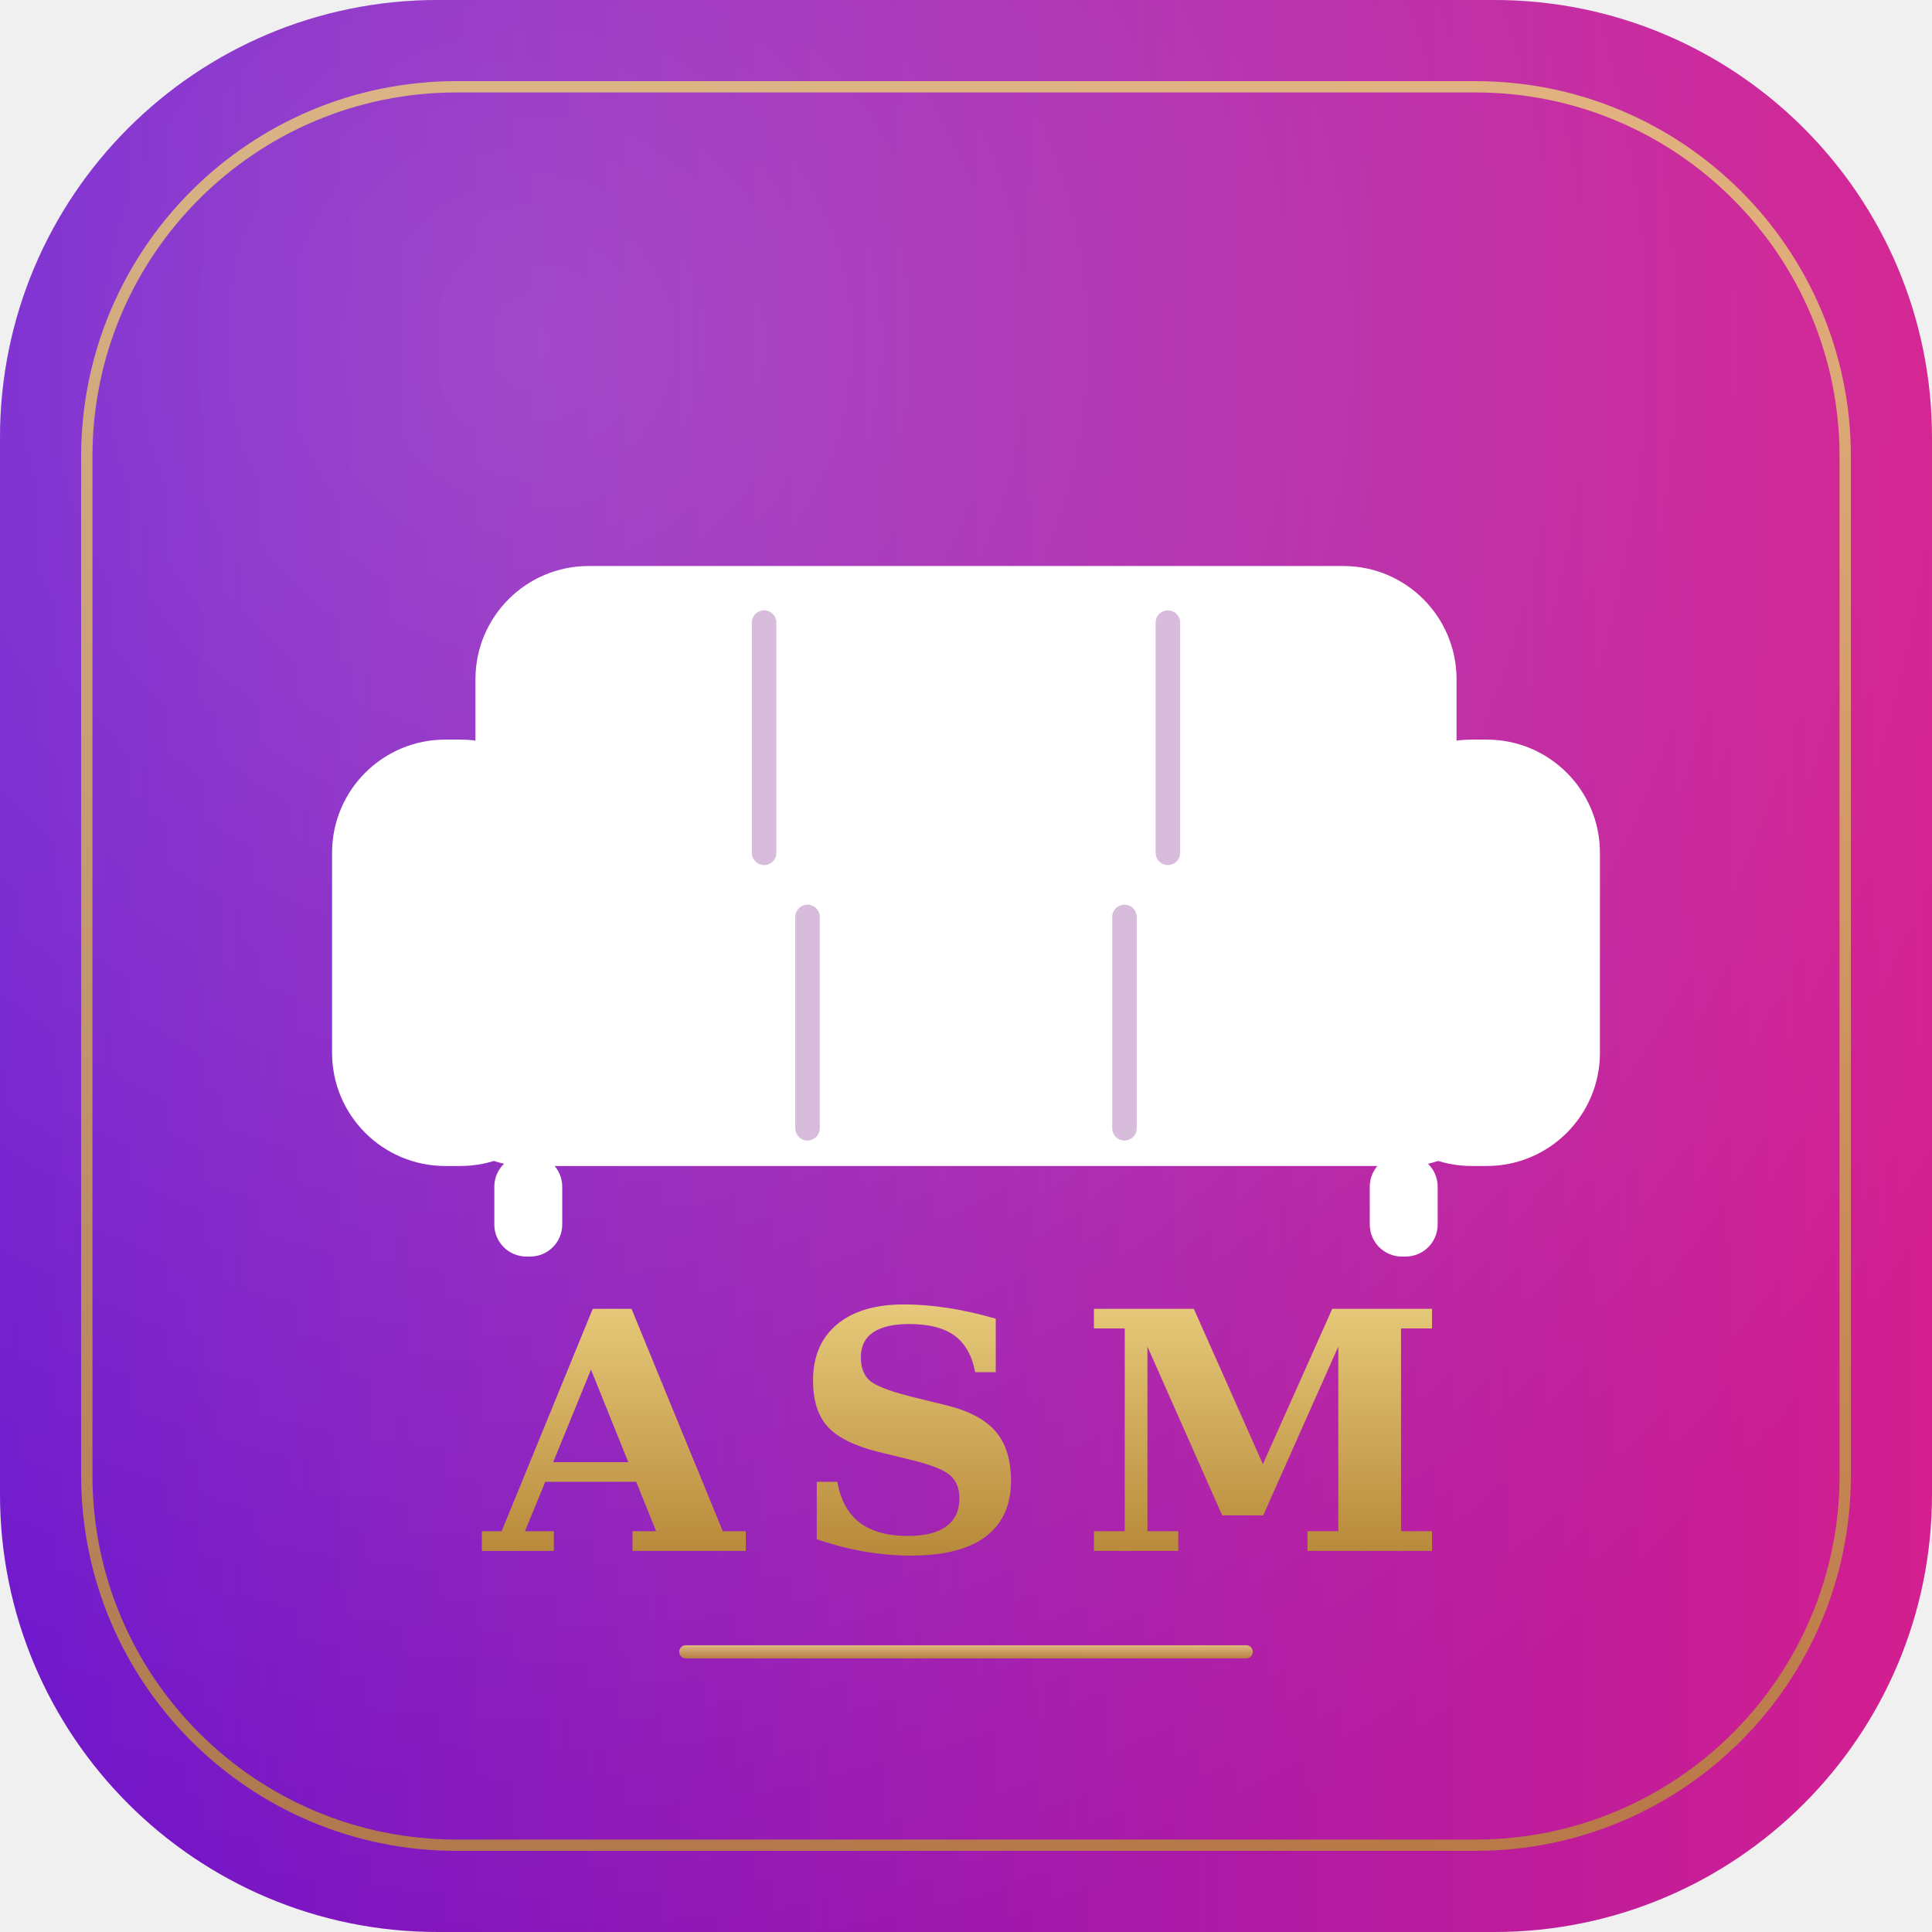
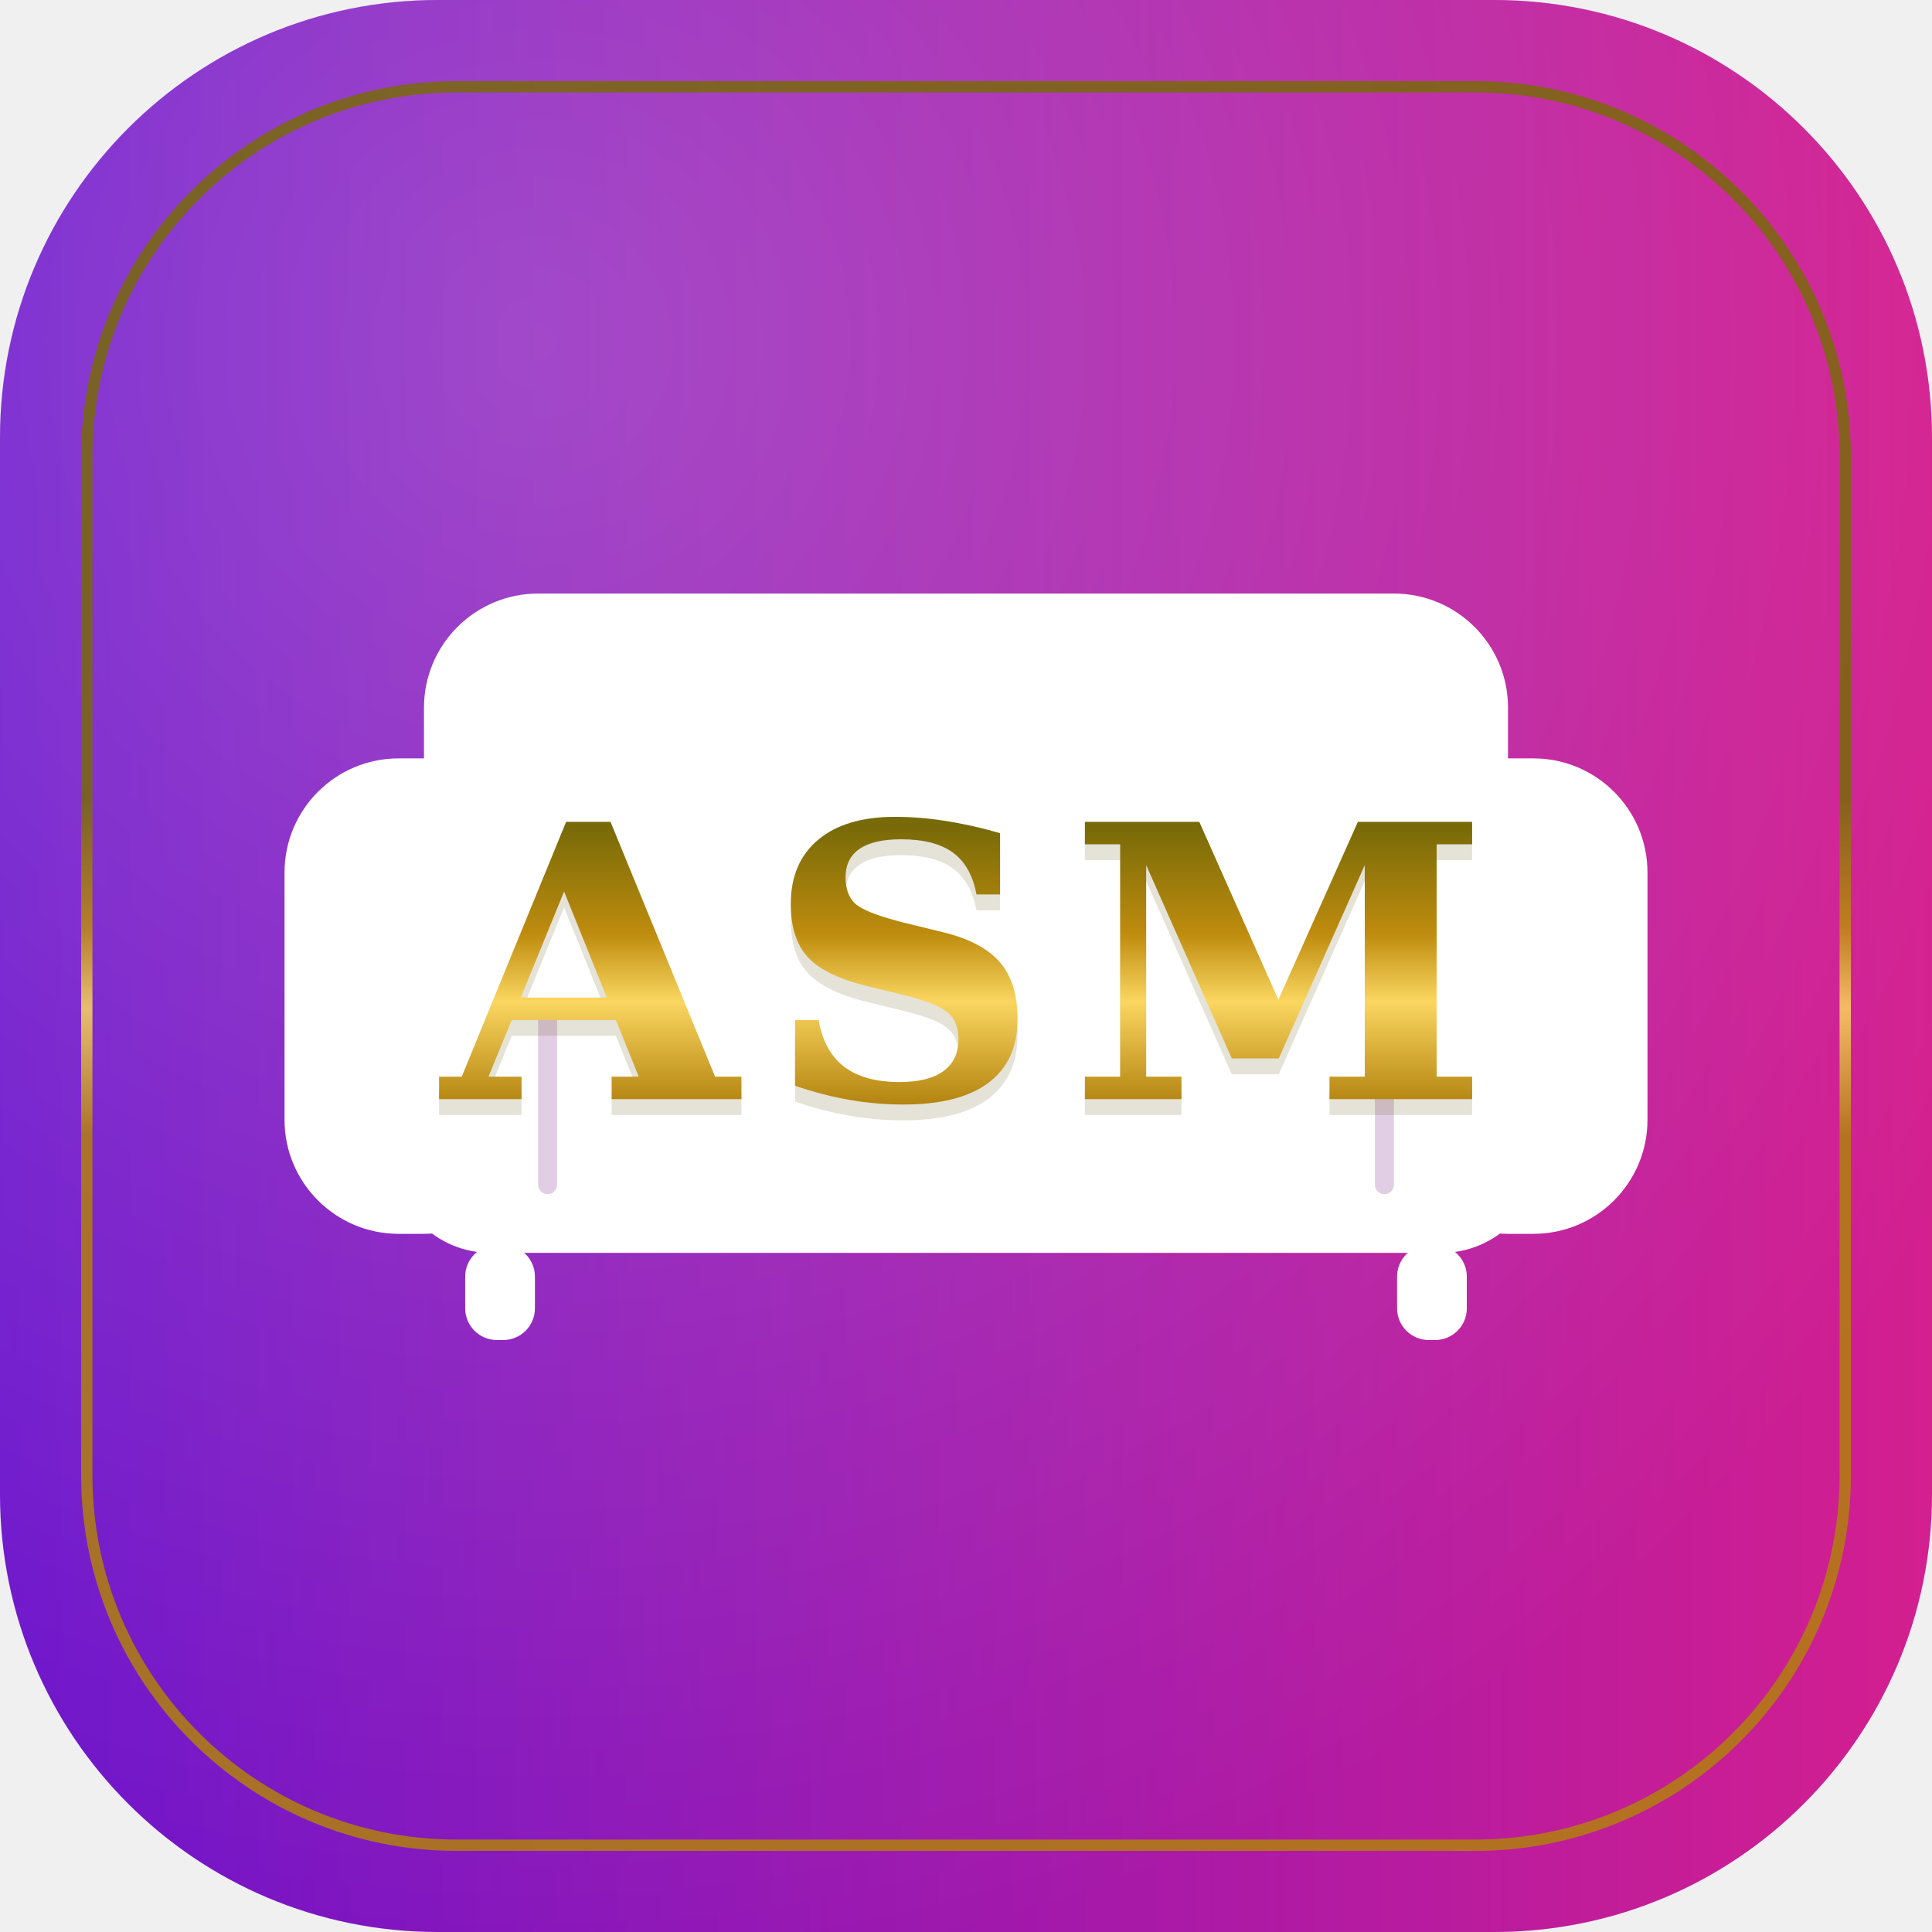
<svg xmlns="http://www.w3.org/2000/svg" width="1024" height="1024" viewBox="0 0 1024 1024" role="img" aria-label="Amu Sharif Arabiyan Majlis">
  <defs>
    <linearGradient id="brandGradient" x1="0" y1="0" x2="1" y2="0">
      <stop offset="0" stop-color="#6A11CB" />
      <stop offset="1" stop-color="#D41F8F" />
    </linearGradient>
-     <linearGradient id="goldGradient" x1="0" y1="0" x2="0" y2="1">
-       <stop offset="0" stop-color="#E6C97A" />
-       <stop offset="1" stop-color="#B8893A" />
+     <linearGradient id="goldGradient" gradientUnits="userSpaceOnUse" x1="512" y1="424" x2="512" y2="602">
+       <stop offset="0" stop-color="#786A08" />
+       <stop offset="0.38" stop-color="#BE8C0E" />
+       <stop offset="0.62" stop-color="#FAD660" />
+       <stop offset="1" stop-color="#B0800C" />
    </linearGradient>
    <radialGradient id="sheen" cx="0.28" cy="0.18" r="0.85">
      <stop offset="0" stop-color="#FFFFFF" stop-opacity="0.22" />
      <stop offset="1" stop-color="#FFFFFF" stop-opacity="0" />
    </radialGradient>
  </defs>
  <rect x="0" y="0" width="1024" height="1024" rx="232" ry="232" fill="url(#brandGradient)" />
  <rect x="0" y="0" width="1024" height="1024" rx="232" ry="232" fill="url(#sheen)" />
  <rect x="46" y="46" width="932" height="932" rx="196" ry="196" fill="none" stroke="url(#goldGradient)" stroke-width="6" opacity="0.85" />
-   <g fill="#FFFFFF">
-     <rect x="252" y="300" width="520" height="182" rx="60" ry="60" />
-     <rect x="176" y="392" width="128" height="226" rx="60" ry="60" />
-     <rect x="720" y="392" width="128" height="226" rx="60" ry="60" />
-     <rect x="228" y="468" width="568" height="150" rx="50" ry="50" />
-     <rect x="262" y="612" width="36" height="54" rx="17" ry="17" />
-     <rect x="726" y="612" width="36" height="54" rx="17" ry="17" />
+   <g transform="translate(512 512) scale(0.84) translate(-512 -512)">
+     <g fill="#FFFFFF">
+       <rect x="170" y="277" width="684" height="236" rx="72" ry="72" />
+       <rect x="82" y="381" width="160" height="300" rx="72" ry="72" />
+       <rect x="782" y="381" width="160" height="300" rx="72" ry="72" />
+       <rect x="150" y="497" width="724" height="196" rx="62" ry="62" />
+       <rect x="196" y="688" width="44" height="60" rx="20" ry="20" />
+       <rect x="784" y="688" width="44" height="60" rx="20" ry="20" />
+     </g>
+     <g stroke="#7A1E86" stroke-width="12" stroke-linecap="round" opacity="0.22">
+       <line x1="248" y1="540" x2="248" y2="650" />
+       <line x1="776" y1="540" x2="776" y2="650" />
+     </g>
+     <text x="512" y="606" text-anchor="middle" font-family="DejaVu Serif, Georgia, 'Times New Roman', serif" font-size="240" font-weight="700" letter-spacing="18" fill="#5C4A05" fill-opacity="0.16">ASM</text>
+     <text x="512" y="596" text-anchor="middle" font-family="DejaVu Serif, Georgia, 'Times New Roman', serif" font-size="240" font-weight="700" letter-spacing="18" fill="url(#goldGradient)">ASM</text>
  </g>
-   <g stroke="#7A1E86" stroke-width="13" stroke-linecap="round" opacity="0.30">
-     <line x1="428" y1="486" x2="428" y2="598" />
-     <line x1="596" y1="486" x2="596" y2="598" />
-     <line x1="405" y1="330" x2="405" y2="452" />
-     <line x1="619" y1="330" x2="619" y2="452" />
-   </g>
-   <text x="512" y="822" text-anchor="middle" font-family="DejaVu Serif, Georgia, 'Times New Roman', serif" font-size="176" font-weight="700" letter-spacing="26" fill="url(#goldGradient)">ASM</text>
-   <rect x="360" y="872" width="304" height="7" rx="3.5" fill="url(#goldGradient)" opacity="0.9" />
</svg>
